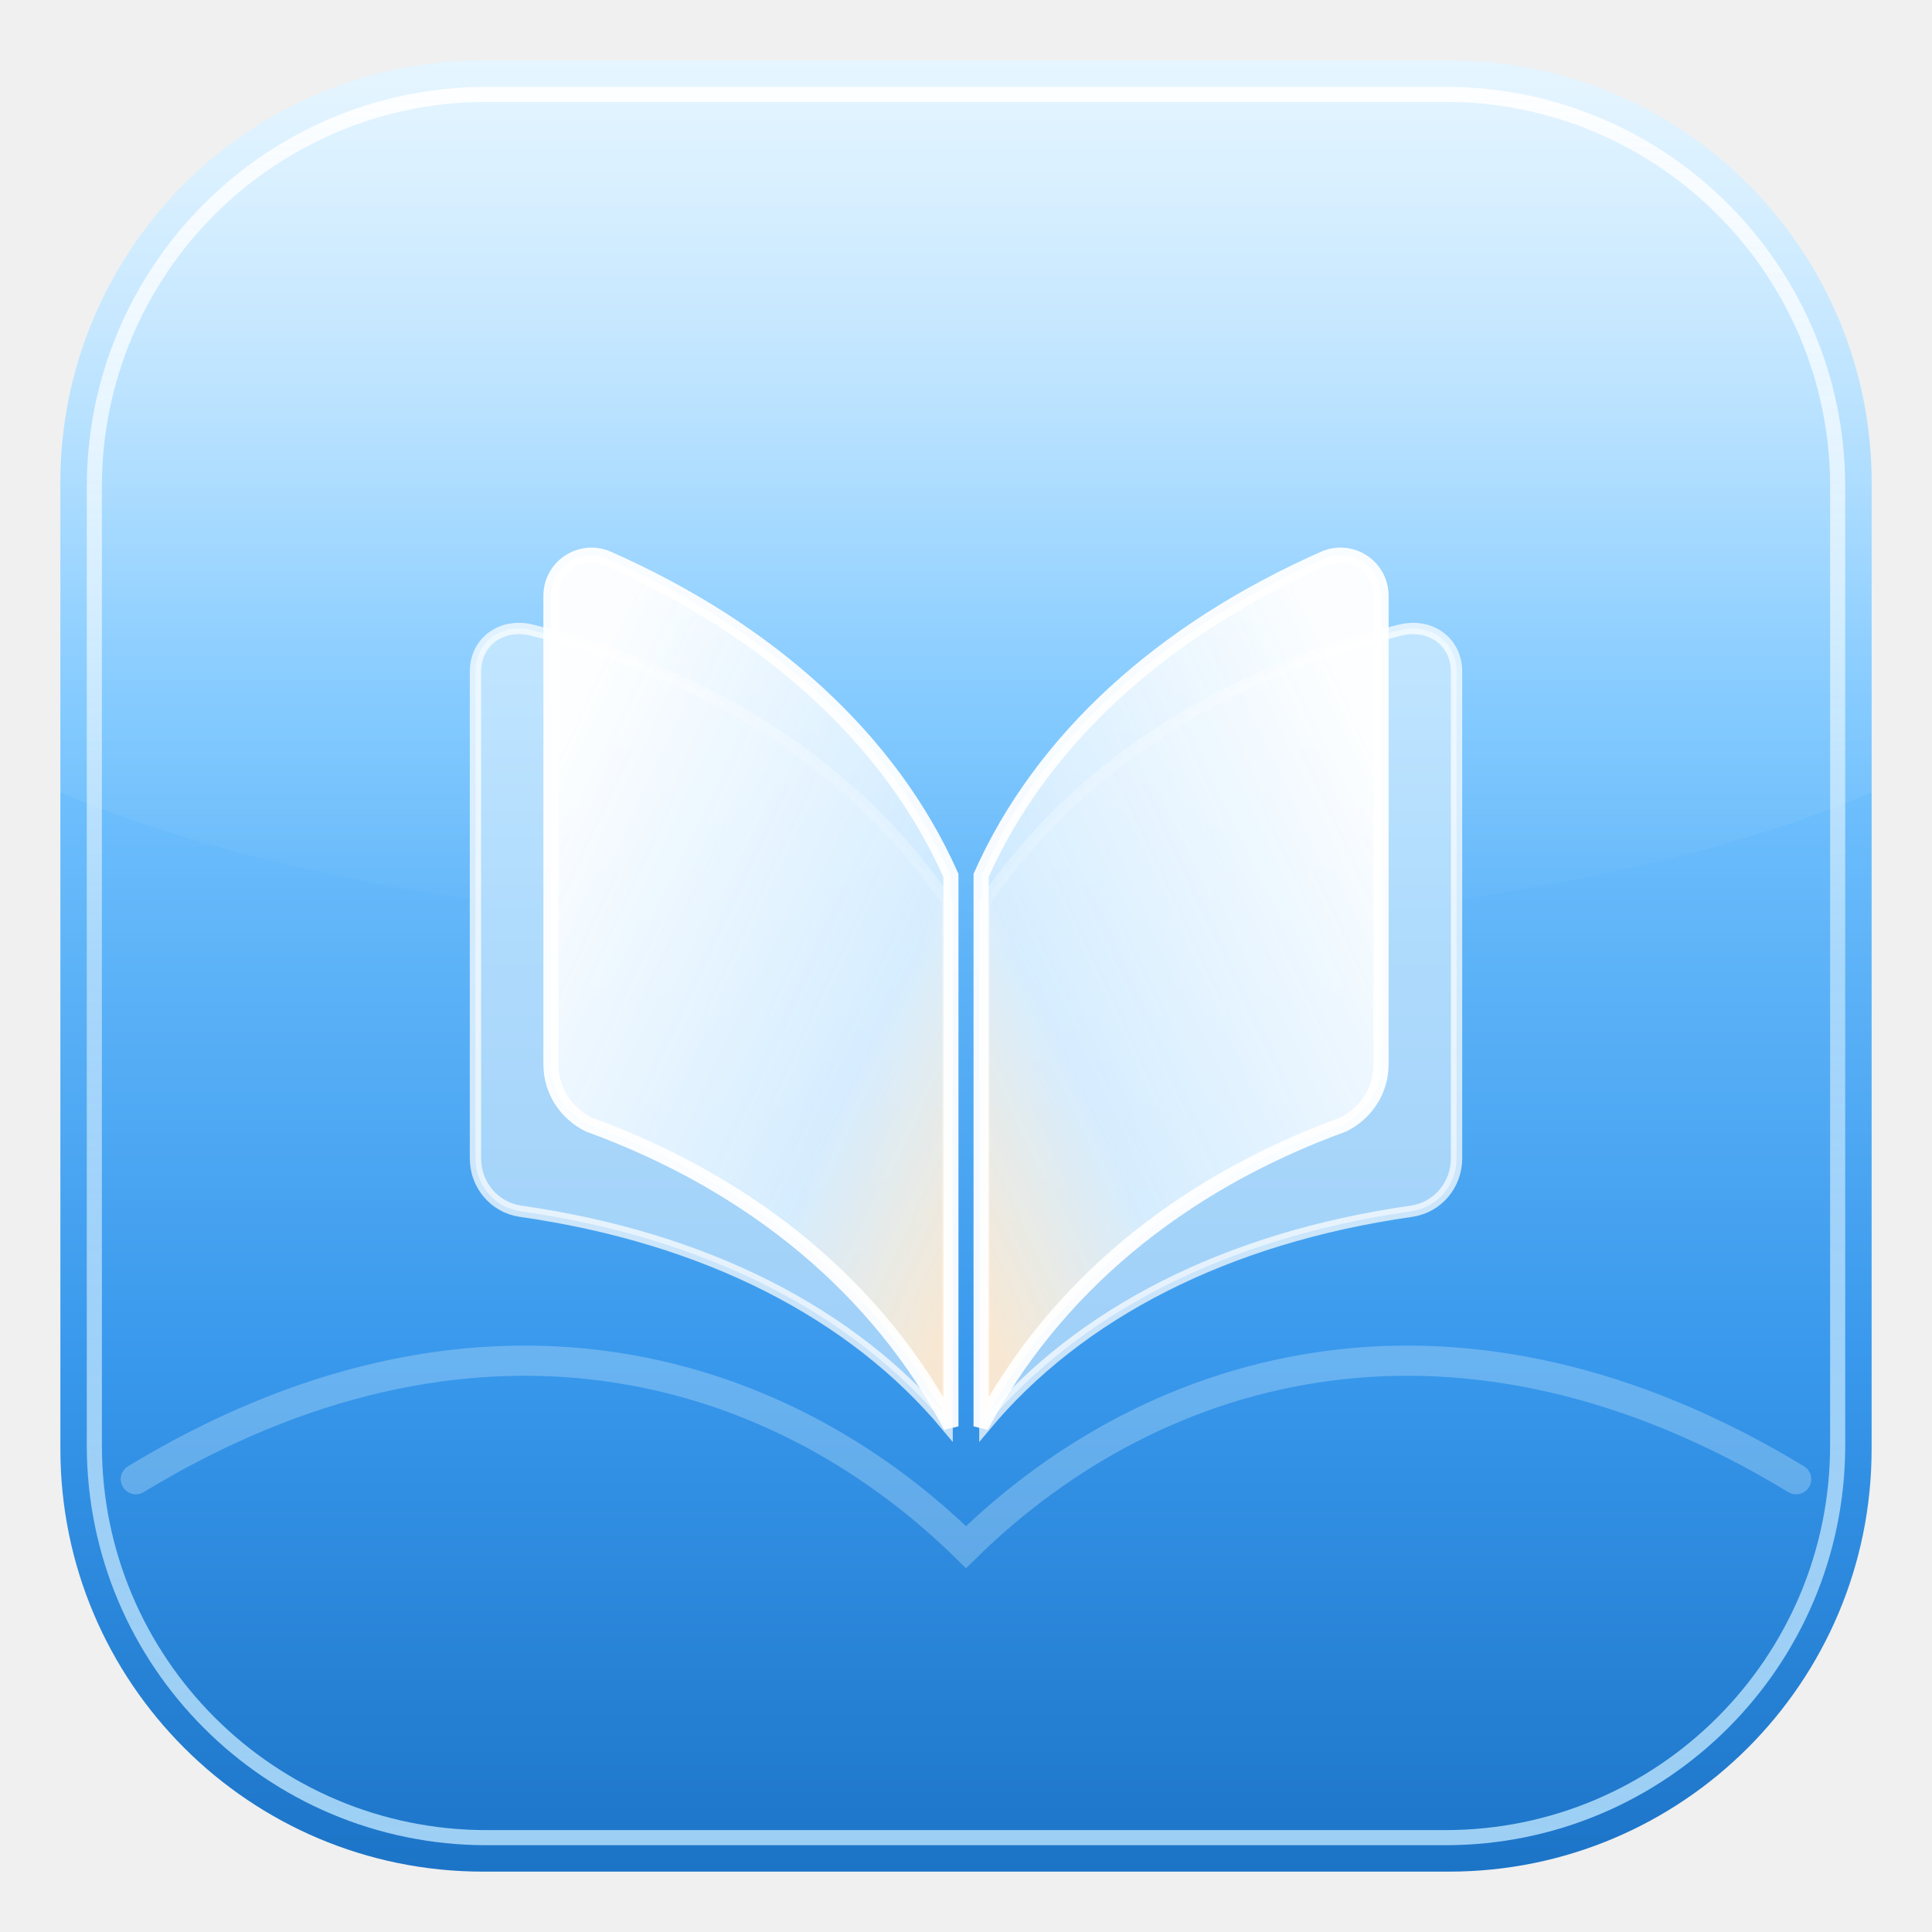
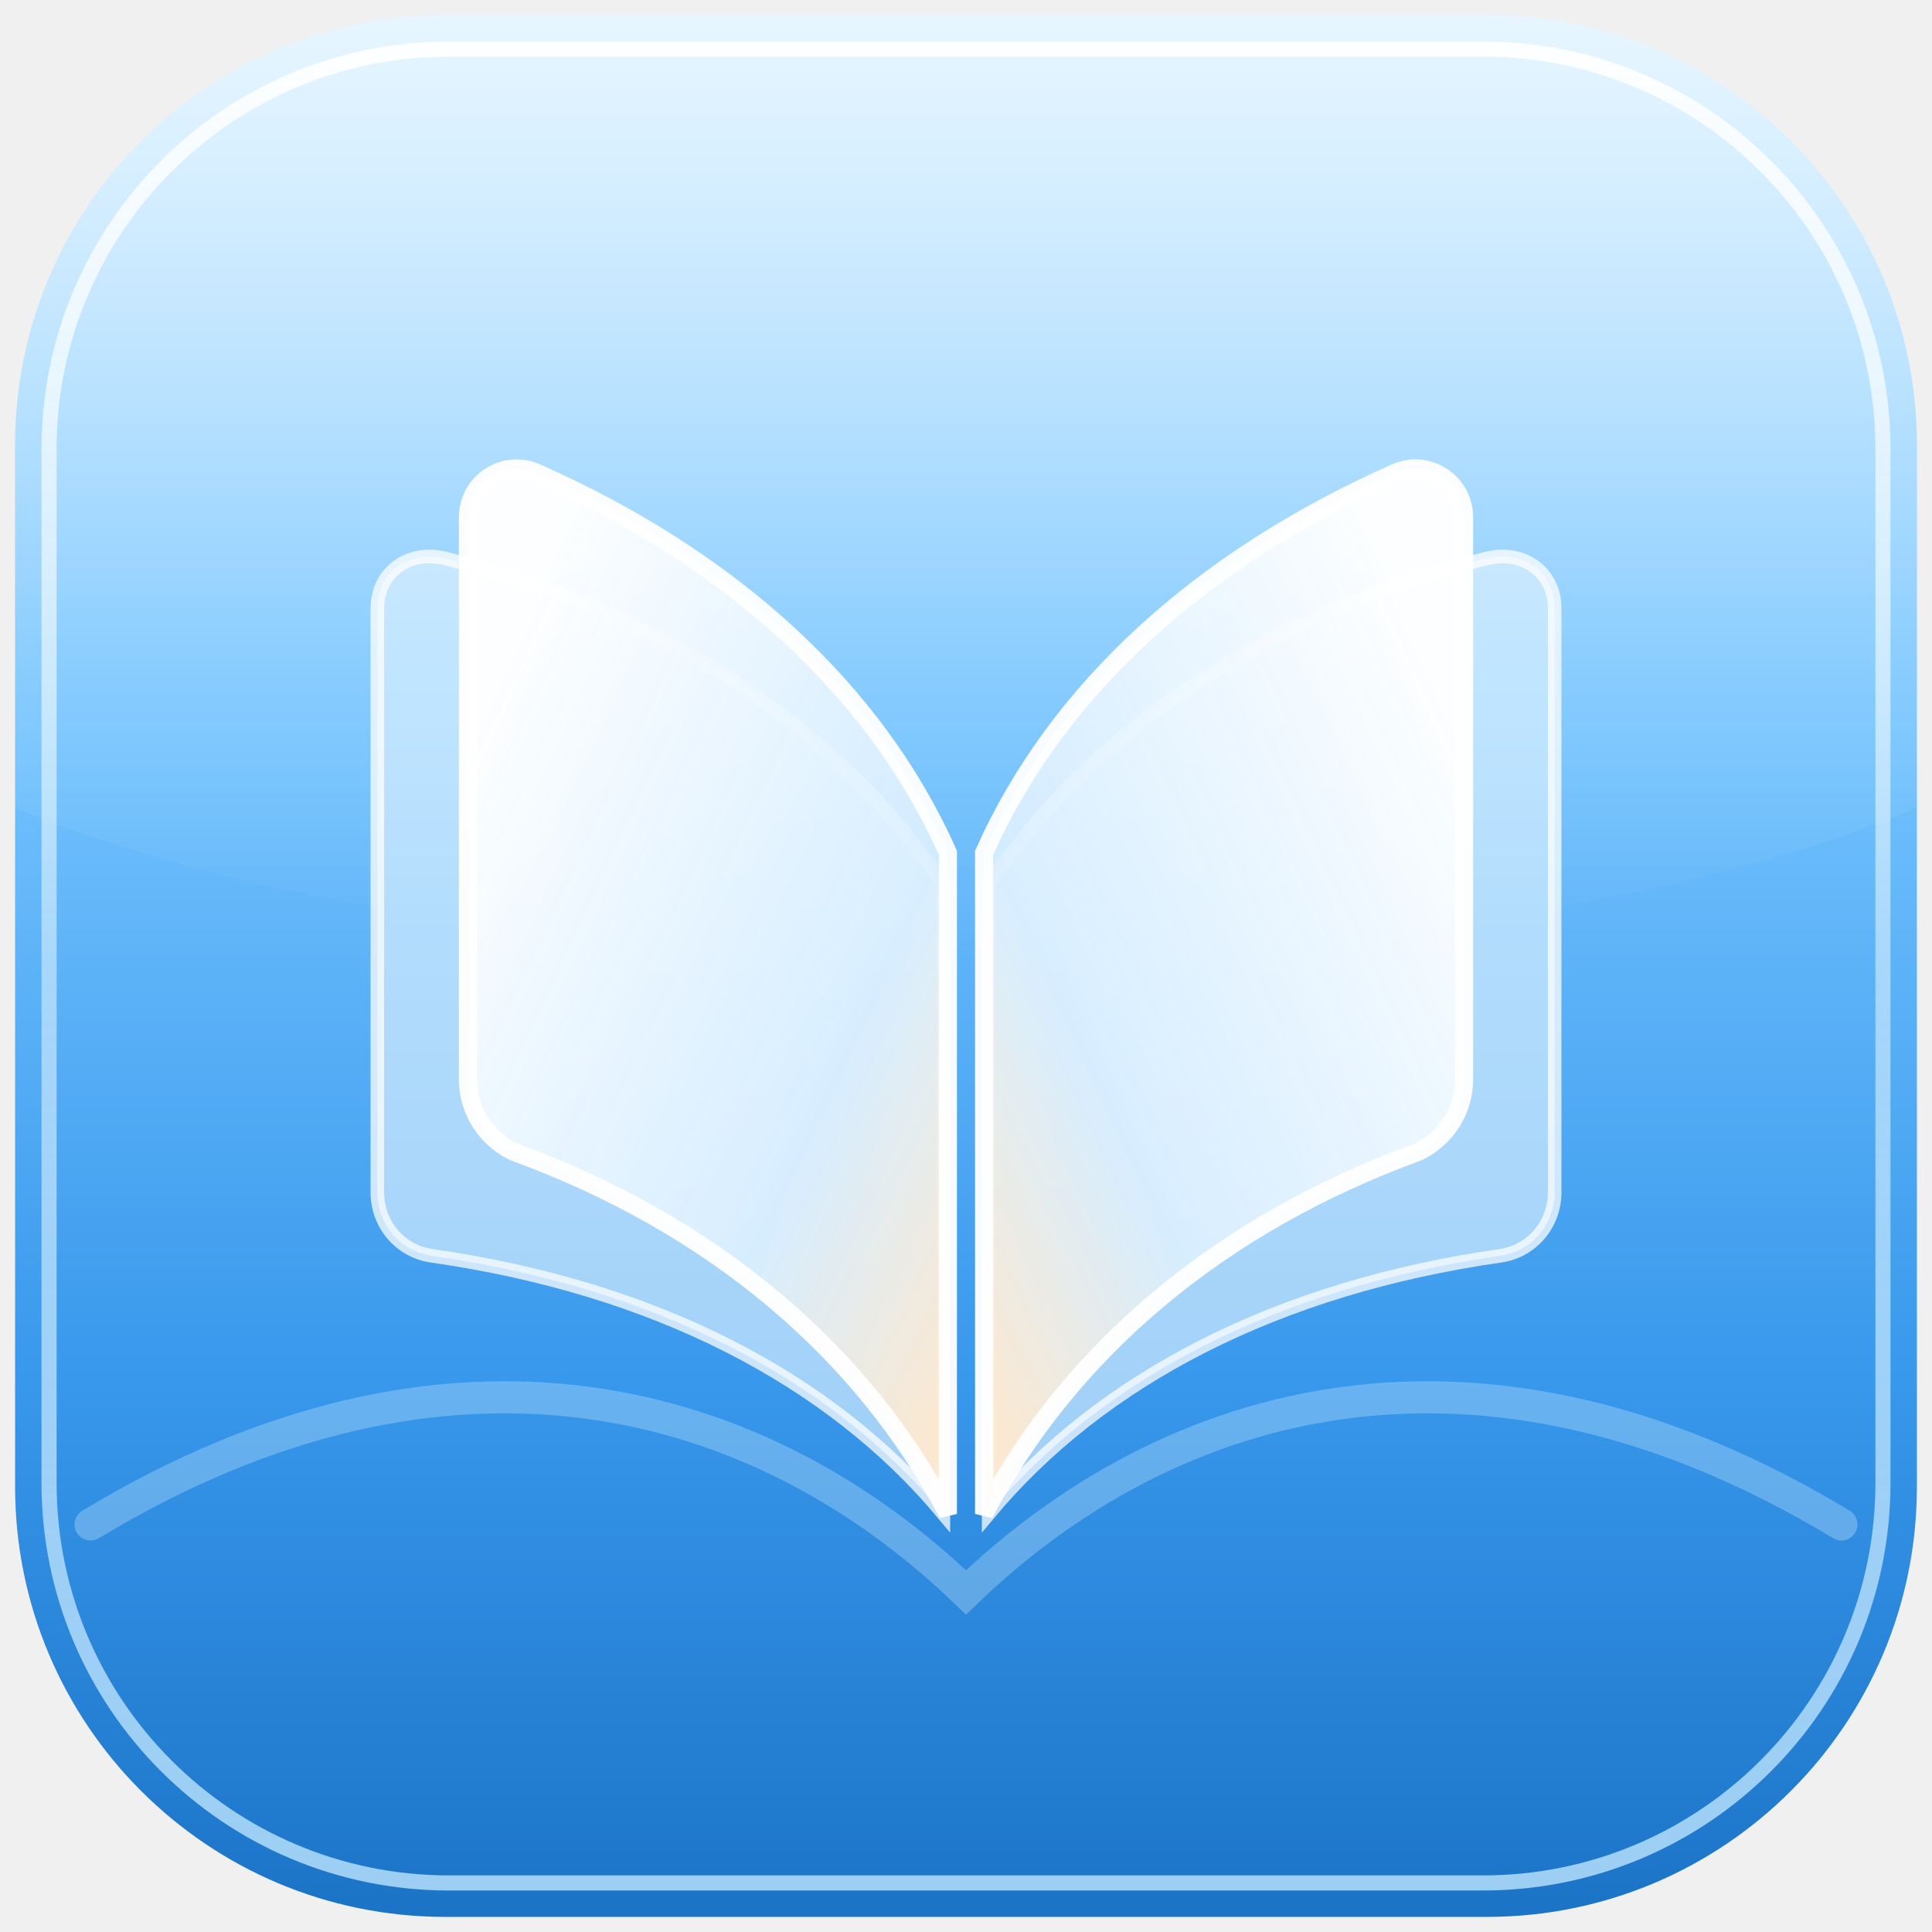
<svg xmlns="http://www.w3.org/2000/svg" viewBox="0 0 512 512" width="512" height="512">
  <defs>
    <linearGradient id="pwaBg" x1="50%" y1="0%" x2="50%" y2="100%">
      <stop offset="0%" stop-color="#CBEBFF" />
      <stop offset="36%" stop-color="#75C4FF" />
      <stop offset="72%" stop-color="#3898EC" />
      <stop offset="100%" stop-color="#1C74C7" />
    </linearGradient>
    <linearGradient id="pwaDome" x1="50%" y1="0%" x2="50%" y2="100%">
      <stop offset="0%" stop-color="#FFFFFF" stop-opacity="0.52" />
      <stop offset="65%" stop-color="#FFFFFF" stop-opacity="0.14" />
      <stop offset="100%" stop-color="#FFFFFF" stop-opacity="0.0" />
    </linearGradient>
    <linearGradient id="pwaRim" x1="50%" y1="0%" x2="50%" y2="100%">
      <stop offset="0%" stop-color="#FFFFFF" stop-opacity="0.90" />
      <stop offset="50%" stop-color="#E4F5FF" stop-opacity="0.55" />
      <stop offset="100%" stop-color="#B9E3FF" stop-opacity="0.82" />
    </linearGradient>
    <linearGradient id="pwaLeft" x1="15%" y1="10%" x2="95%" y2="92%">
-       <stop offset="0%" stop-color="#FFFFFF" stop-opacity="0.96" />
-       <stop offset="68%" stop-color="#DCF0FF" stop-opacity="0.88" />
-       <stop offset="100%" stop-color="#FFEAD0" stop-opacity="0.92" />
+       <stop offset="0%" stop-color="#FFFFFF" stop-opacity="0.97" />
+       <stop offset="68%" stop-color="#DCF0FF" stop-opacity="0.90" />
+       <stop offset="100%" stop-color="#FFEAD0" stop-opacity="0.94" />
    </linearGradient>
    <linearGradient id="pwaRight" x1="85%" y1="10%" x2="5%" y2="92%">
-       <stop offset="0%" stop-color="#FFFFFF" stop-opacity="0.96" />
-       <stop offset="68%" stop-color="#DCF0FF" stop-opacity="0.88" />
-       <stop offset="100%" stop-color="#FFEAD0" stop-opacity="0.92" />
+       <stop offset="0%" stop-color="#FFFFFF" stop-opacity="0.97" />
+       <stop offset="68%" stop-color="#DCF0FF" stop-opacity="0.90" />
+       <stop offset="100%" stop-color="#FFEAD0" stop-opacity="0.94" />
    </linearGradient>
    <clipPath id="pwaSquircle">
-       <rect x="16" y="16" width="480" height="480" rx="112" ry="112" />
+       <rect x="4" y="4" width="504" height="504" rx="114" ry="114" />
    </clipPath>
  </defs>
-   <rect x="16" y="16" width="480" height="480" rx="112" ry="112" fill="url(#pwaBg)" />
+   <rect x="4" y="4" width="504" height="504" rx="114" ry="114" fill="url(#pwaBg)" />
  <g clip-path="url(#pwaSquircle)">
-     <path d="M16,16 L496,16 L496,210 C380,260 132,260 16,210 Z" fill="url(#pwaDome)" />
-     <path d="M36,392 C125,338 205,360 256,410 C307,360 387,338 476,392" fill="none" stroke="#E4F6FF" stroke-opacity="0.28" stroke-width="8" stroke-linecap="round" />
-     <path d="M126,178 C126,170 133,165 141,167 C190,179 228,205 251,239 L251,378 C226,348 187,328 138,321 C131,320 126,314 126,307 Z" fill="#DFF2FF" fill-opacity="0.62" stroke="#FFFFFF" stroke-opacity="0.72" stroke-width="3" />
-     <path d="M386,178 C386,170 379,165 371,167 C322,179 284,205 261,239 L261,378 C286,348 325,328 374,321 C381,320 386,314 386,307 Z" fill="#DFF2FF" fill-opacity="0.62" stroke="#FFFFFF" stroke-opacity="0.72" stroke-width="3" />
-     <path d="M146,158 C146,150 154,145 161,148 C204,167 236,196 252,232 L252,378 C233,342 200,314 156,298 C150,295 146,289 146,282 Z" fill="url(#pwaLeft)" stroke="#FFFFFF" stroke-opacity="0.94" stroke-width="4" />
-     <path d="M366,158 C366,150 358,145 351,148 C308,167 276,196 260,232 L260,378 C279,342 312,314 356,298 C362,295 366,289 366,282 Z" fill="url(#pwaRight)" stroke="#FFFFFF" stroke-opacity="0.94" stroke-width="4" />
+     <path d="M4,4 L508,4 L508,214 C386,266 126,266 4,214 Z" fill="url(#pwaDome)" />
+     <path d="M24,404 C120,346 202,370 256,422 C310,370 392,346 488,404" fill="none" stroke="#E4F6FF" stroke-opacity="0.28" stroke-width="8.5" stroke-linecap="round" />
+     <g transform="translate(256 262) scale(1.20) translate(-256 -262)">
+       <path d="M126,178 C126,170 133,165 141,167 C190,179 228,205 251,239 L251,378 C226,348 187,328 138,321 C131,320 126,314 126,307 Z" fill="#DFF2FF" fill-opacity="0.64" stroke="#FFFFFF" stroke-opacity="0.74" stroke-width="3" />
+       <path d="M386,178 C386,170 379,165 371,167 C322,179 284,205 261,239 L261,378 C286,348 325,328 374,321 C381,320 386,314 386,307 Z" fill="#DFF2FF" fill-opacity="0.64" stroke="#FFFFFF" stroke-opacity="0.74" stroke-width="3" />
+       <path d="M146,158 C146,150 154,145 161,148 C204,167 236,196 252,232 L252,378 C233,342 200,314 156,298 C150,295 146,289 146,282 Z" fill="url(#pwaLeft)" stroke="#FFFFFF" stroke-opacity="0.95" stroke-width="4" />
+       <path d="M366,158 C366,150 358,145 351,148 C308,167 276,196 260,232 L260,378 C279,342 312,314 356,298 C362,295 366,289 366,282 Z" fill="url(#pwaRight)" stroke="#FFFFFF" stroke-opacity="0.95" stroke-width="4" />
+     </g>
  </g>
-   <rect x="25" y="25" width="462" height="462" rx="104" ry="104" fill="none" stroke="url(#pwaRim)" stroke-width="4" />
+   <rect x="13" y="13" width="486" height="486" rx="106" ry="106" fill="none" stroke="url(#pwaRim)" stroke-width="4" />
</svg>
